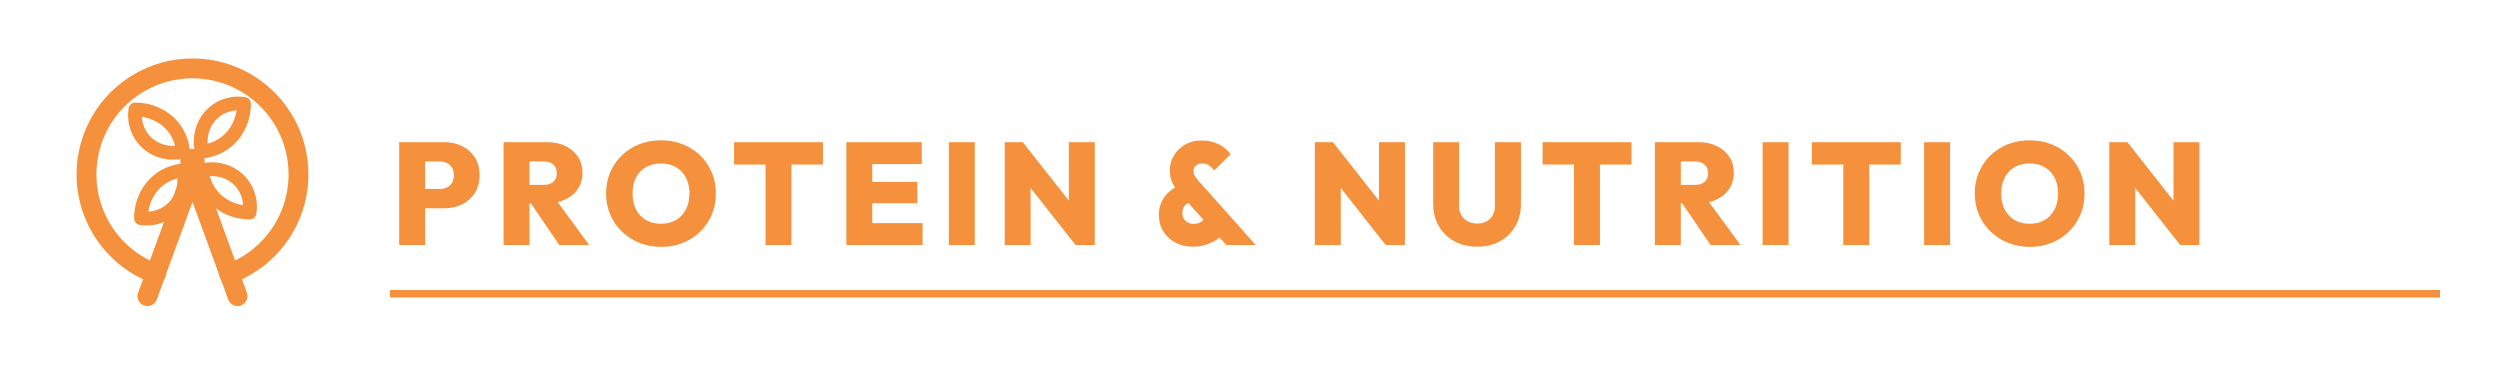
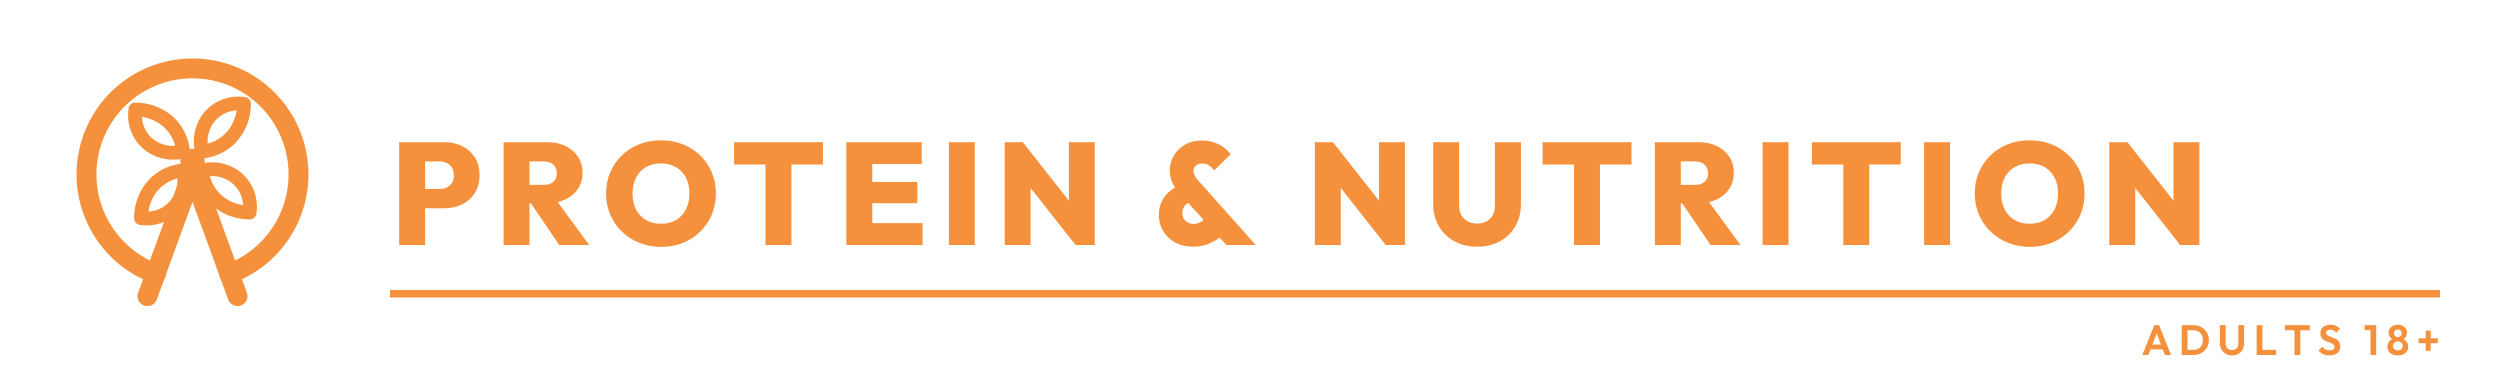
<svg xmlns="http://www.w3.org/2000/svg" viewBox="0 0 1000 150" width="1000mm" height="150mm" color="#f5913c">
  <g transform="translate(24 22) scale(1.06)">
    <g fill="none" stroke="currentColor" stroke-linecap="round" stroke-linejoin="round">
      <path d="M 36.2 82.6 A 40 40 0 1 1 63.8 82.6" stroke-width="7.5" />
      <path d="M 33 91 L 50 44.5 L 67 91" stroke-width="7.5" />
      <g transform="translate(50 40)">
        <path d="M5 0 C 11 -9.5, 23 -9.5, 29 -1.5 C 23 4.5, 13 6.5, 5 0 Z" transform="rotate(-45)" stroke-width="5.2" />
        <path d="M5 0 C 11 -9.5, 23 -9.5, 29 -1.5 C 23 4.5, 13 6.5, 5 0 Z" transform="rotate(45)" stroke-width="5.2" />
        <path d="M5 0 C 11 -9.5, 23 -9.5, 29 -1.5 C 23 4.5, 13 6.5, 5 0 Z" transform="rotate(135)" stroke-width="5.2" />
        <path d="M5 0 C 11 -9.5, 23 -9.5, 29 -1.5 C 23 4.5, 13 6.5, 5 0 Z" transform="rotate(225)" stroke-width="5.2" />
        <circle r="4.6" fill="currentColor" stroke="none" />
      </g>
    </g>
  </g>
  <path d="M11.86 -14.7V-22.42H20.01Q21.53 -22.42 22.78 -23.04Q24.03 -23.66 24.78 -24.89Q25.53 -26.12 25.53 -27.91Q25.53 -29.7 24.78 -30.93Q24.03 -32.17 22.78 -32.79Q21.53 -33.41 20.01 -33.41H11.86V-41.12H21.79Q25.75 -41.12 28.93 -39.53Q32.1 -37.95 33.96 -35Q35.82 -32.05 35.82 -27.92Q35.82 -23.82 33.96 -20.85Q32.1 -17.88 28.93 -16.29Q25.75 -14.7 21.79 -14.7ZM3.67 0V-41.12H14.04V0ZM53.62 -16.66V-24.04H61.45Q64 -24.04 65.37 -25.31Q66.73 -26.58 66.73 -28.72Q66.73 -30.8 65.37 -32.1Q64.02 -33.41 61.47 -33.41H53.62V-41.12H62.93Q67.11 -41.12 70.27 -39.56Q73.43 -38 75.22 -35.26Q77.01 -32.51 77.01 -28.88Q77.01 -25.22 75.2 -22.48Q73.38 -19.73 70.14 -18.2Q66.89 -16.66 62.5 -16.66ZM45.43 0V-41.12H55.8V0ZM67.7 0 55.71 -17.63 65.09 -19.89 79.68 0ZM108.5 0.75Q103.76 0.75 99.75 -0.87Q95.74 -2.49 92.75 -5.39Q89.75 -8.28 88.09 -12.19Q86.43 -16.1 86.43 -20.62Q86.43 -25.19 88.07 -29.04Q89.71 -32.9 92.68 -35.79Q95.64 -38.69 99.64 -40.28Q103.65 -41.88 108.39 -41.88Q113.13 -41.88 117.13 -40.28Q121.13 -38.69 124.11 -35.79Q127.08 -32.9 128.72 -29.01Q130.36 -25.13 130.36 -20.56Q130.36 -16.04 128.72 -12.15Q127.08 -8.27 124.11 -5.36Q121.15 -2.45 117.17 -0.85Q113.19 0.75 108.5 0.75ZM108.39 -8.5Q111.85 -8.5 114.41 -10Q116.97 -11.51 118.37 -14.25Q119.77 -16.98 119.77 -20.62Q119.77 -23.33 118.97 -25.53Q118.18 -27.74 116.67 -29.33Q115.16 -30.93 113.07 -31.78Q110.98 -32.62 108.39 -32.62Q104.94 -32.62 102.38 -31.15Q99.82 -29.67 98.42 -26.96Q97.02 -24.26 97.02 -20.62Q97.02 -17.86 97.82 -15.62Q98.61 -13.38 100.12 -11.8Q101.62 -10.21 103.71 -9.35Q105.81 -8.5 108.39 -8.5ZM150.21 0V-40.83H160.57V0ZM137.63 -32.2V-41.12H173.19V-32.2ZM182.54 0V-41.12H192.91V0ZM190.73 0V-8.74H213.03V0ZM190.73 -16.72V-25.23H210.93V-16.72ZM190.73 -32.38V-41.12H212.7V-32.38ZM223.55 0V-41.12H233.91V0ZM245.88 0V-41.12H253.13L256.24 -32.68V0ZM274.22 0 250.18 -30.51 253.13 -41.12 277.17 -10.61ZM274.22 0 271.54 -8.66V-41.12H281.91V0ZM334.56 0 316 -20.45Q313.81 -22.91 312.87 -25.1Q311.92 -27.29 311.92 -29.9Q311.92 -33.06 313.54 -35.76Q315.16 -38.47 318.01 -40.14Q320.86 -41.8 324.61 -41.8Q327.6 -41.8 329.88 -40.96Q332.17 -40.12 333.78 -38.85Q335.4 -37.57 336.23 -36.25L329.64 -29.8Q328.54 -31.32 327.39 -31.97Q326.24 -32.61 324.83 -32.61Q323.32 -32.61 322.36 -31.74Q321.39 -30.87 321.39 -29.64Q321.39 -28.67 321.83 -27.83Q322.28 -26.98 323.12 -26L346.3 0ZM321.35 0.67Q317.17 0.67 314.07 -1.02Q310.97 -2.7 309.26 -5.58Q307.54 -8.45 307.54 -12.01Q307.54 -15.88 309.57 -18.93Q311.59 -21.98 315.74 -23.87L319.96 -17.15Q318.42 -16.56 317.67 -15.39Q316.93 -14.22 316.93 -12.75Q316.93 -11.57 317.47 -10.6Q318.01 -9.63 319.06 -9.04Q320.1 -8.45 321.54 -8.45Q323.02 -8.45 324.2 -9.13Q325.38 -9.8 326.32 -11.22L333.24 -4.39Q332.33 -3.23 330.56 -2.07Q328.8 -0.9 326.44 -0.12Q324.07 0.67 321.35 0.67ZM369.94 0V-41.12H377.19L380.31 -32.68V0ZM398.29 0 374.24 -30.51 377.19 -41.12 401.23 -10.61ZM398.29 0 395.6 -8.66V-41.12H405.97V0ZM434.89 0.67Q429.64 0.67 425.69 -1.53Q421.73 -3.73 419.5 -7.59Q417.28 -11.46 417.28 -16.43V-41.12H427.65V-15.66Q427.65 -13.44 428.61 -11.85Q429.58 -10.26 431.22 -9.42Q432.87 -8.58 434.89 -8.58Q436.96 -8.58 438.54 -9.42Q440.13 -10.26 441.05 -11.83Q441.96 -13.4 441.96 -15.6V-41.12H452.37V-16.37Q452.37 -11.4 450.18 -7.56Q447.98 -3.73 444.06 -1.53Q440.13 0.67 434.89 0.67ZM473.61 0V-40.83H483.98V0ZM461.04 -32.2V-41.12H496.6V-32.2ZM514.14 -16.66V-24.04H521.97Q524.52 -24.04 525.89 -25.31Q527.25 -26.58 527.25 -28.72Q527.25 -30.8 525.89 -32.1Q524.54 -33.41 521.99 -33.41H514.14V-41.12H523.45Q527.63 -41.12 530.79 -39.56Q533.95 -38 535.74 -35.26Q537.53 -32.51 537.53 -28.88Q537.53 -25.22 535.72 -22.48Q533.9 -19.73 530.66 -18.2Q527.41 -16.66 523.01 -16.66ZM505.95 0V-41.12H516.32V0ZM528.22 0 516.23 -17.63 525.61 -19.89 540.2 0ZM549.04 0V-41.12H559.41V0ZM581.32 0V-40.83H591.69V0ZM568.75 -32.2V-41.12H604.3V-32.2ZM613.65 0V-41.12H624.02V0ZM655.97 0.75Q651.22 0.75 647.21 -0.87Q643.21 -2.49 640.21 -5.39Q637.22 -8.28 635.56 -12.19Q633.9 -16.1 633.9 -20.62Q633.9 -25.19 635.54 -29.04Q637.17 -32.9 640.14 -35.79Q643.1 -38.69 647.11 -40.28Q651.11 -41.88 655.85 -41.88Q660.59 -41.88 664.59 -40.28Q668.6 -38.69 671.57 -35.79Q674.54 -32.9 676.18 -29.01Q677.82 -25.13 677.82 -20.56Q677.82 -16.04 676.18 -12.15Q674.54 -8.27 671.57 -5.36Q668.61 -2.45 664.63 -0.85Q660.65 0.75 655.97 0.75ZM655.85 -8.5Q659.32 -8.5 661.87 -10Q664.43 -11.51 665.83 -14.25Q667.23 -16.98 667.23 -20.62Q667.23 -23.33 666.43 -25.53Q665.64 -27.74 664.13 -29.33Q662.62 -30.93 660.53 -31.78Q658.45 -32.62 655.85 -32.62Q652.4 -32.62 649.84 -31.15Q647.28 -29.67 645.88 -26.96Q644.48 -24.26 644.48 -20.62Q644.48 -17.86 645.28 -15.62Q646.08 -13.38 647.58 -11.8Q649.08 -10.21 651.17 -9.35Q653.27 -8.5 655.85 -8.5ZM687.72 0V-41.12H694.97L698.09 -32.68V0ZM716.07 0 692.03 -30.51 694.97 -41.12 719.01 -10.61ZM716.07 0 713.39 -8.66V-41.12H723.75V0Z" transform="translate(156.00 98.00)" fill="currentColor" />
  <rect x="156" y="116" width="820" height="3" fill="currentColor" />
+   <path d="M0.33 0 5.16 -11.95H7.04L11.83 0H9.36L5.66 -9.8H6.5L2.75 0ZM2.89 -2.23V-4.17H9.31V-2.23ZM17.67 0V-2.06H20.72Q21.88 -2.06 22.75 -2.54Q23.62 -3.03 24.1 -3.91Q24.58 -4.8 24.58 -5.99Q24.58 -7.17 24.09 -8.05Q23.6 -8.93 22.73 -9.41Q21.87 -9.89 20.72 -9.89H17.63V-11.95H20.76Q22.09 -11.95 23.22 -11.51Q24.34 -11.06 25.18 -10.26Q26.02 -9.45 26.49 -8.36Q26.95 -7.28 26.95 -5.98Q26.95 -4.69 26.49 -3.59Q26.02 -2.5 25.19 -1.69Q24.36 -0.89 23.23 -0.44Q22.1 0 20.8 0ZM16.09 0V-11.95H18.41V0ZM36.23 0.18Q34.82 0.18 33.72 -0.44Q32.62 -1.07 31.99 -2.15Q31.36 -3.24 31.36 -4.62V-11.95H33.67V-4.56Q33.67 -3.76 34.01 -3.18Q34.35 -2.6 34.93 -2.29Q35.51 -1.97 36.23 -1.97Q36.96 -1.97 37.52 -2.28Q38.09 -2.6 38.42 -3.18Q38.74 -3.76 38.74 -4.54V-11.95H41.06V-4.6Q41.06 -3.22 40.44 -2.14Q39.82 -1.07 38.73 -0.44Q37.65 0.18 36.23 0.18ZM46.07 0V-11.95H48.38V0ZM47.77 0V-2.06H53.85V0ZM61.2 0V-11.7H63.52V0ZM57.39 -9.89V-11.95H67.34V-9.89ZM75.11 0.18Q73.67 0.18 72.64 -0.32Q71.62 -0.81 70.79 -1.8L72.31 -3.32Q72.85 -2.63 73.54 -2.25Q74.23 -1.87 75.23 -1.87Q76.15 -1.87 76.68 -2.22Q77.21 -2.58 77.21 -3.21Q77.21 -3.75 76.9 -4.09Q76.59 -4.44 76.09 -4.67Q75.59 -4.9 74.99 -5.1Q74.38 -5.3 73.78 -5.56Q73.18 -5.81 72.68 -6.2Q72.18 -6.58 71.87 -7.18Q71.57 -7.79 71.57 -8.7Q71.57 -9.78 72.09 -10.55Q72.62 -11.32 73.54 -11.72Q74.46 -12.13 75.62 -12.13Q76.84 -12.13 77.83 -11.68Q78.81 -11.22 79.44 -10.49L77.91 -8.96Q77.38 -9.53 76.83 -9.81Q76.27 -10.09 75.57 -10.09Q74.78 -10.09 74.32 -9.78Q73.87 -9.46 73.87 -8.9Q73.87 -8.4 74.18 -8.09Q74.48 -7.79 74.98 -7.57Q75.48 -7.35 76.09 -7.14Q76.69 -6.94 77.29 -6.68Q77.89 -6.42 78.4 -6.01Q78.9 -5.6 79.2 -4.97Q79.51 -4.33 79.51 -3.39Q79.51 -1.73 78.33 -0.78Q77.15 0.18 75.11 0.18ZM91.6 0V-11.95H93.88V0ZM89.25 -9.94V-11.95H93.71V-9.94ZM102.54 0.18Q101.27 0.18 100.34 -0.27Q99.41 -0.72 98.9 -1.51Q98.38 -2.31 98.38 -3.32Q98.38 -4.14 98.7 -4.82Q99.02 -5.5 99.62 -5.97Q100.23 -6.43 101.04 -6.62L100.99 -6.07Q100.31 -6.24 99.84 -6.67Q99.37 -7.09 99.12 -7.68Q98.88 -8.26 98.88 -8.9Q98.88 -9.85 99.35 -10.58Q99.82 -11.31 100.65 -11.73Q101.48 -12.14 102.54 -12.14Q103.61 -12.14 104.43 -11.73Q105.25 -11.31 105.72 -10.58Q106.19 -9.85 106.19 -8.9Q106.19 -8.26 105.94 -7.68Q105.7 -7.09 105.24 -6.67Q104.77 -6.24 104.08 -6.07L104.02 -6.62Q104.86 -6.43 105.45 -5.97Q106.05 -5.5 106.37 -4.82Q106.69 -4.14 106.69 -3.32Q106.69 -2.31 106.18 -1.51Q105.67 -0.72 104.73 -0.27Q103.8 0.18 102.54 0.18ZM102.54 -1.84Q103.11 -1.84 103.54 -2.08Q103.98 -2.31 104.23 -2.72Q104.49 -3.12 104.49 -3.64Q104.49 -4.17 104.23 -4.56Q103.98 -4.96 103.54 -5.19Q103.11 -5.43 102.54 -5.43Q101.97 -5.43 101.53 -5.19Q101.09 -4.96 100.84 -4.56Q100.58 -4.17 100.58 -3.64Q100.58 -3.12 100.84 -2.72Q101.09 -2.31 101.53 -2.08Q101.97 -1.84 102.54 -1.84ZM102.54 -7.17Q103.21 -7.17 103.63 -7.59Q104.06 -8.02 104.06 -8.69Q104.06 -9.36 103.63 -9.78Q103.21 -10.21 102.54 -10.21Q101.88 -10.21 101.44 -9.79Q101.01 -9.37 101.01 -8.7Q101.01 -8.03 101.44 -7.6Q101.88 -7.17 102.54 -7.17ZM110.84 -4.73V-6.66H118.54V-4.73ZM113.71 -9.73H115.69V-1.67H113.71Z" transform="translate(856.59 142.00)" fill="currentColor" />
</svg>
